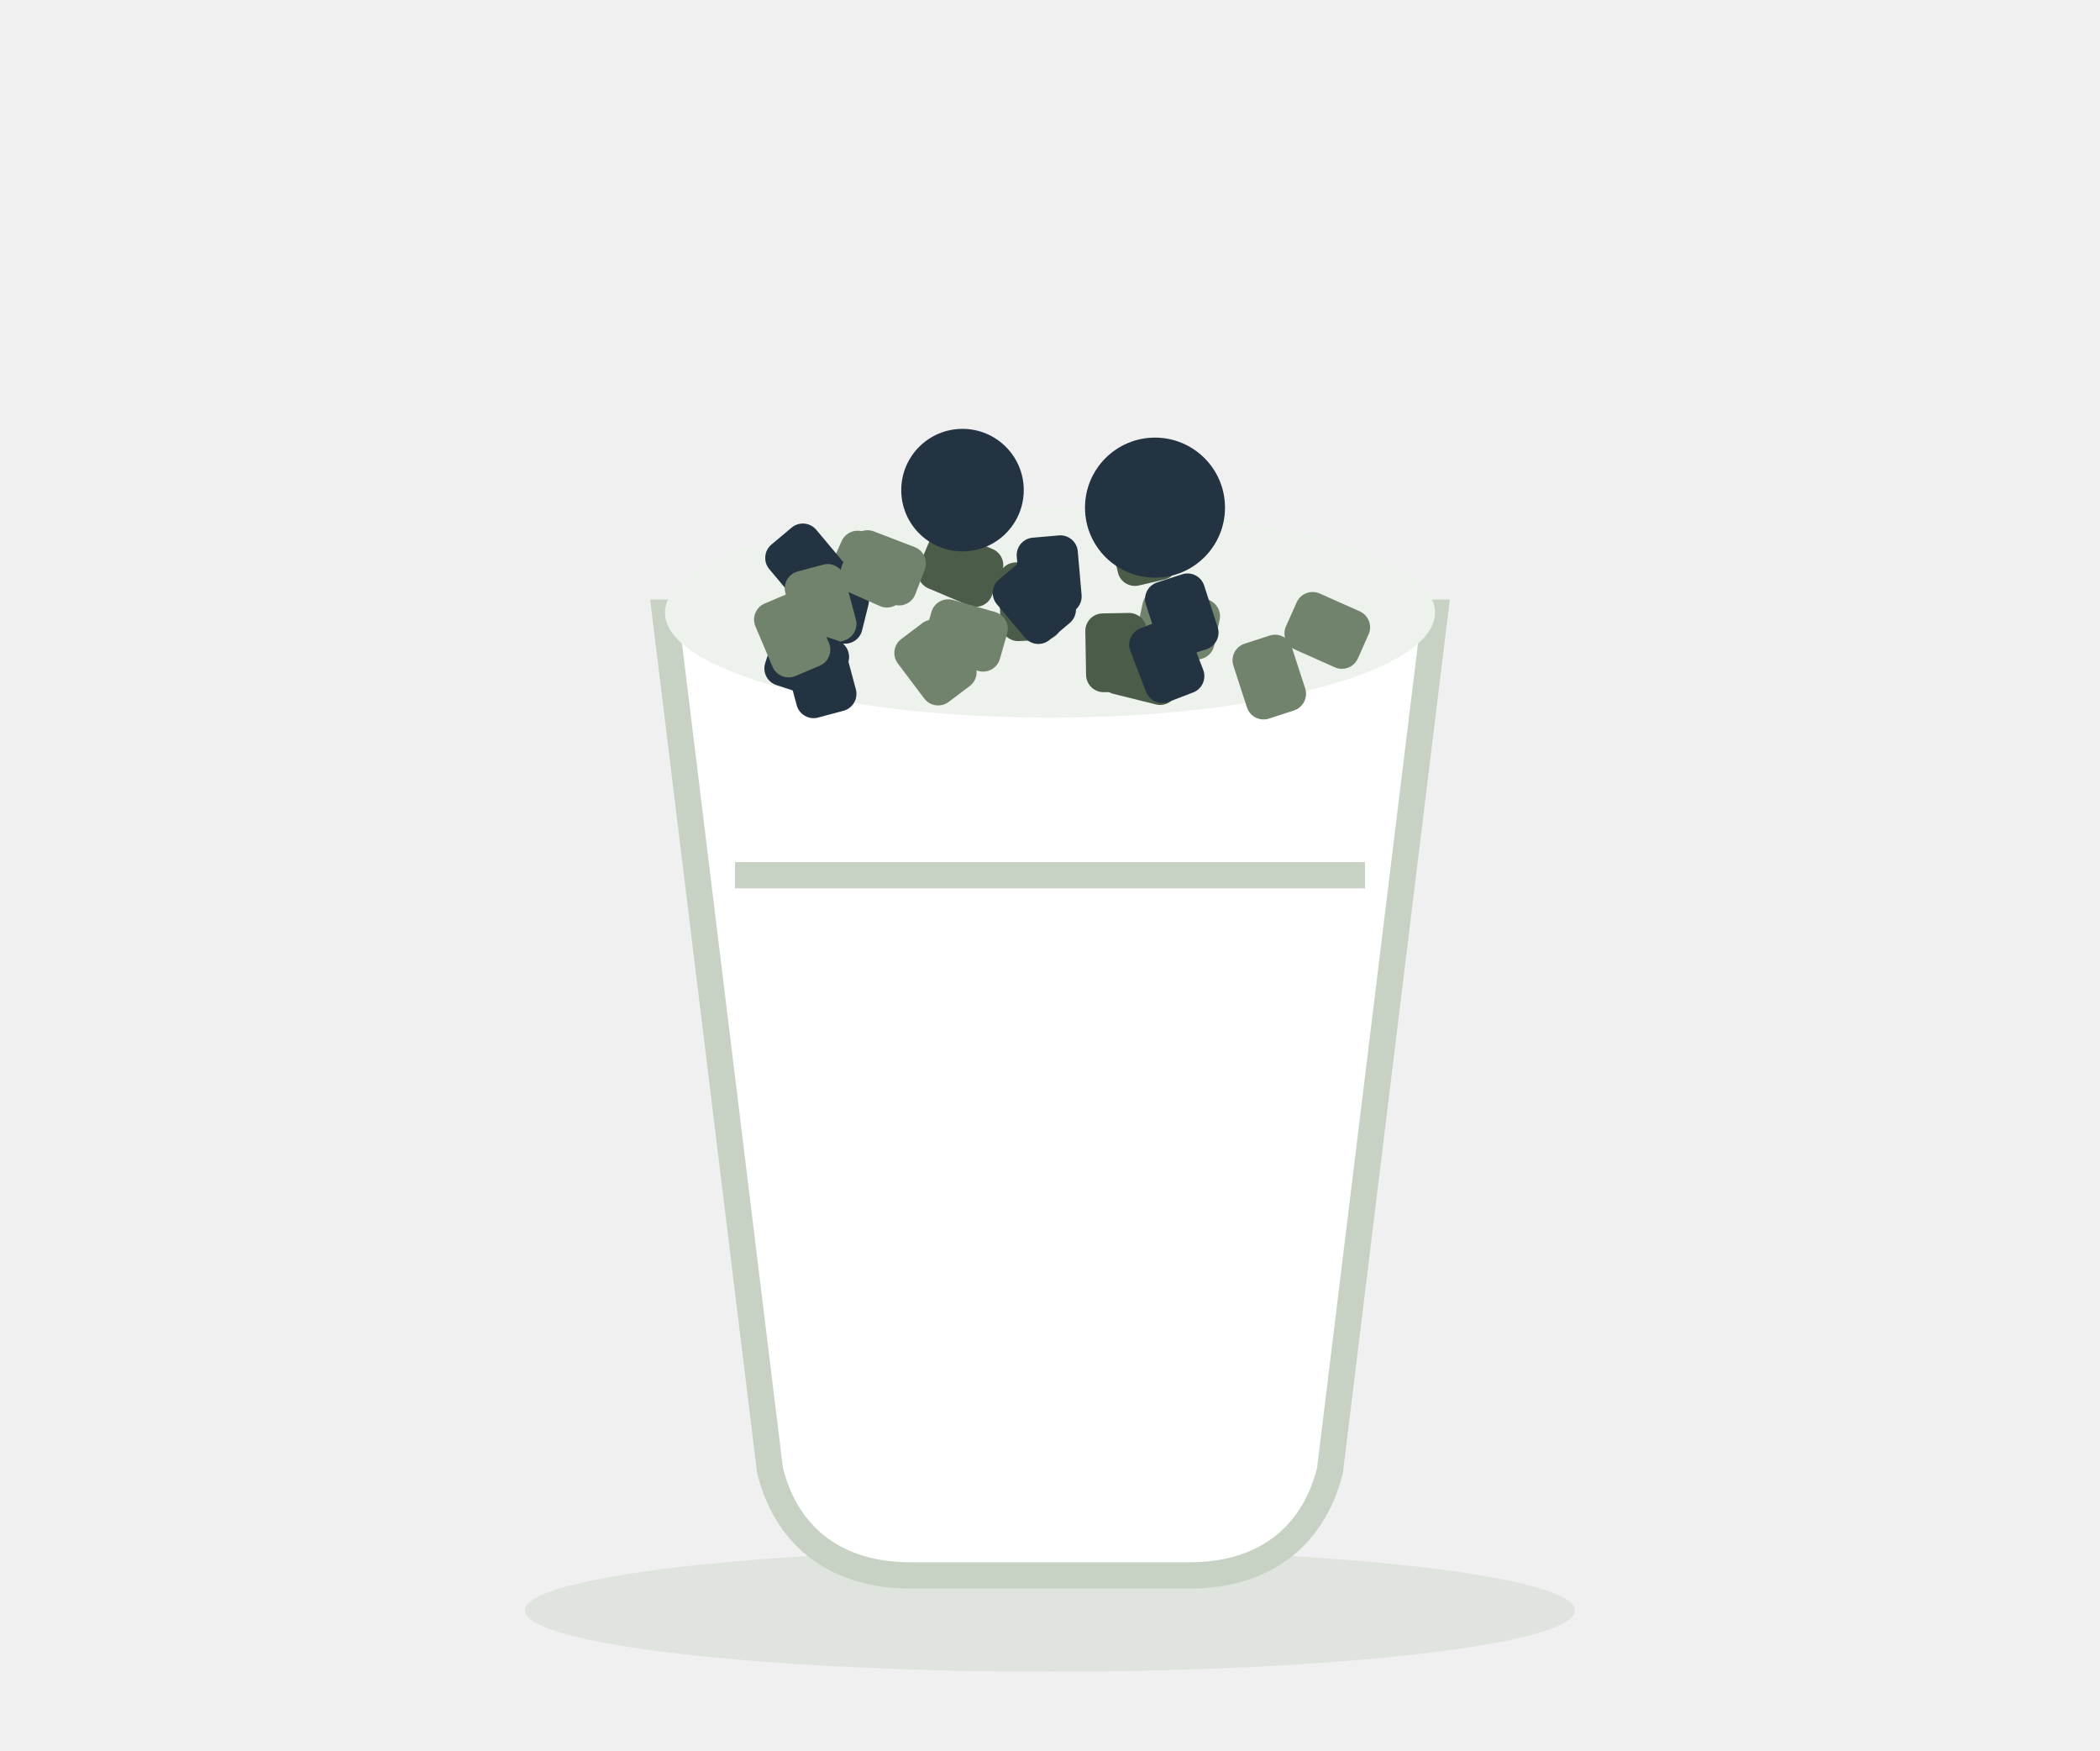
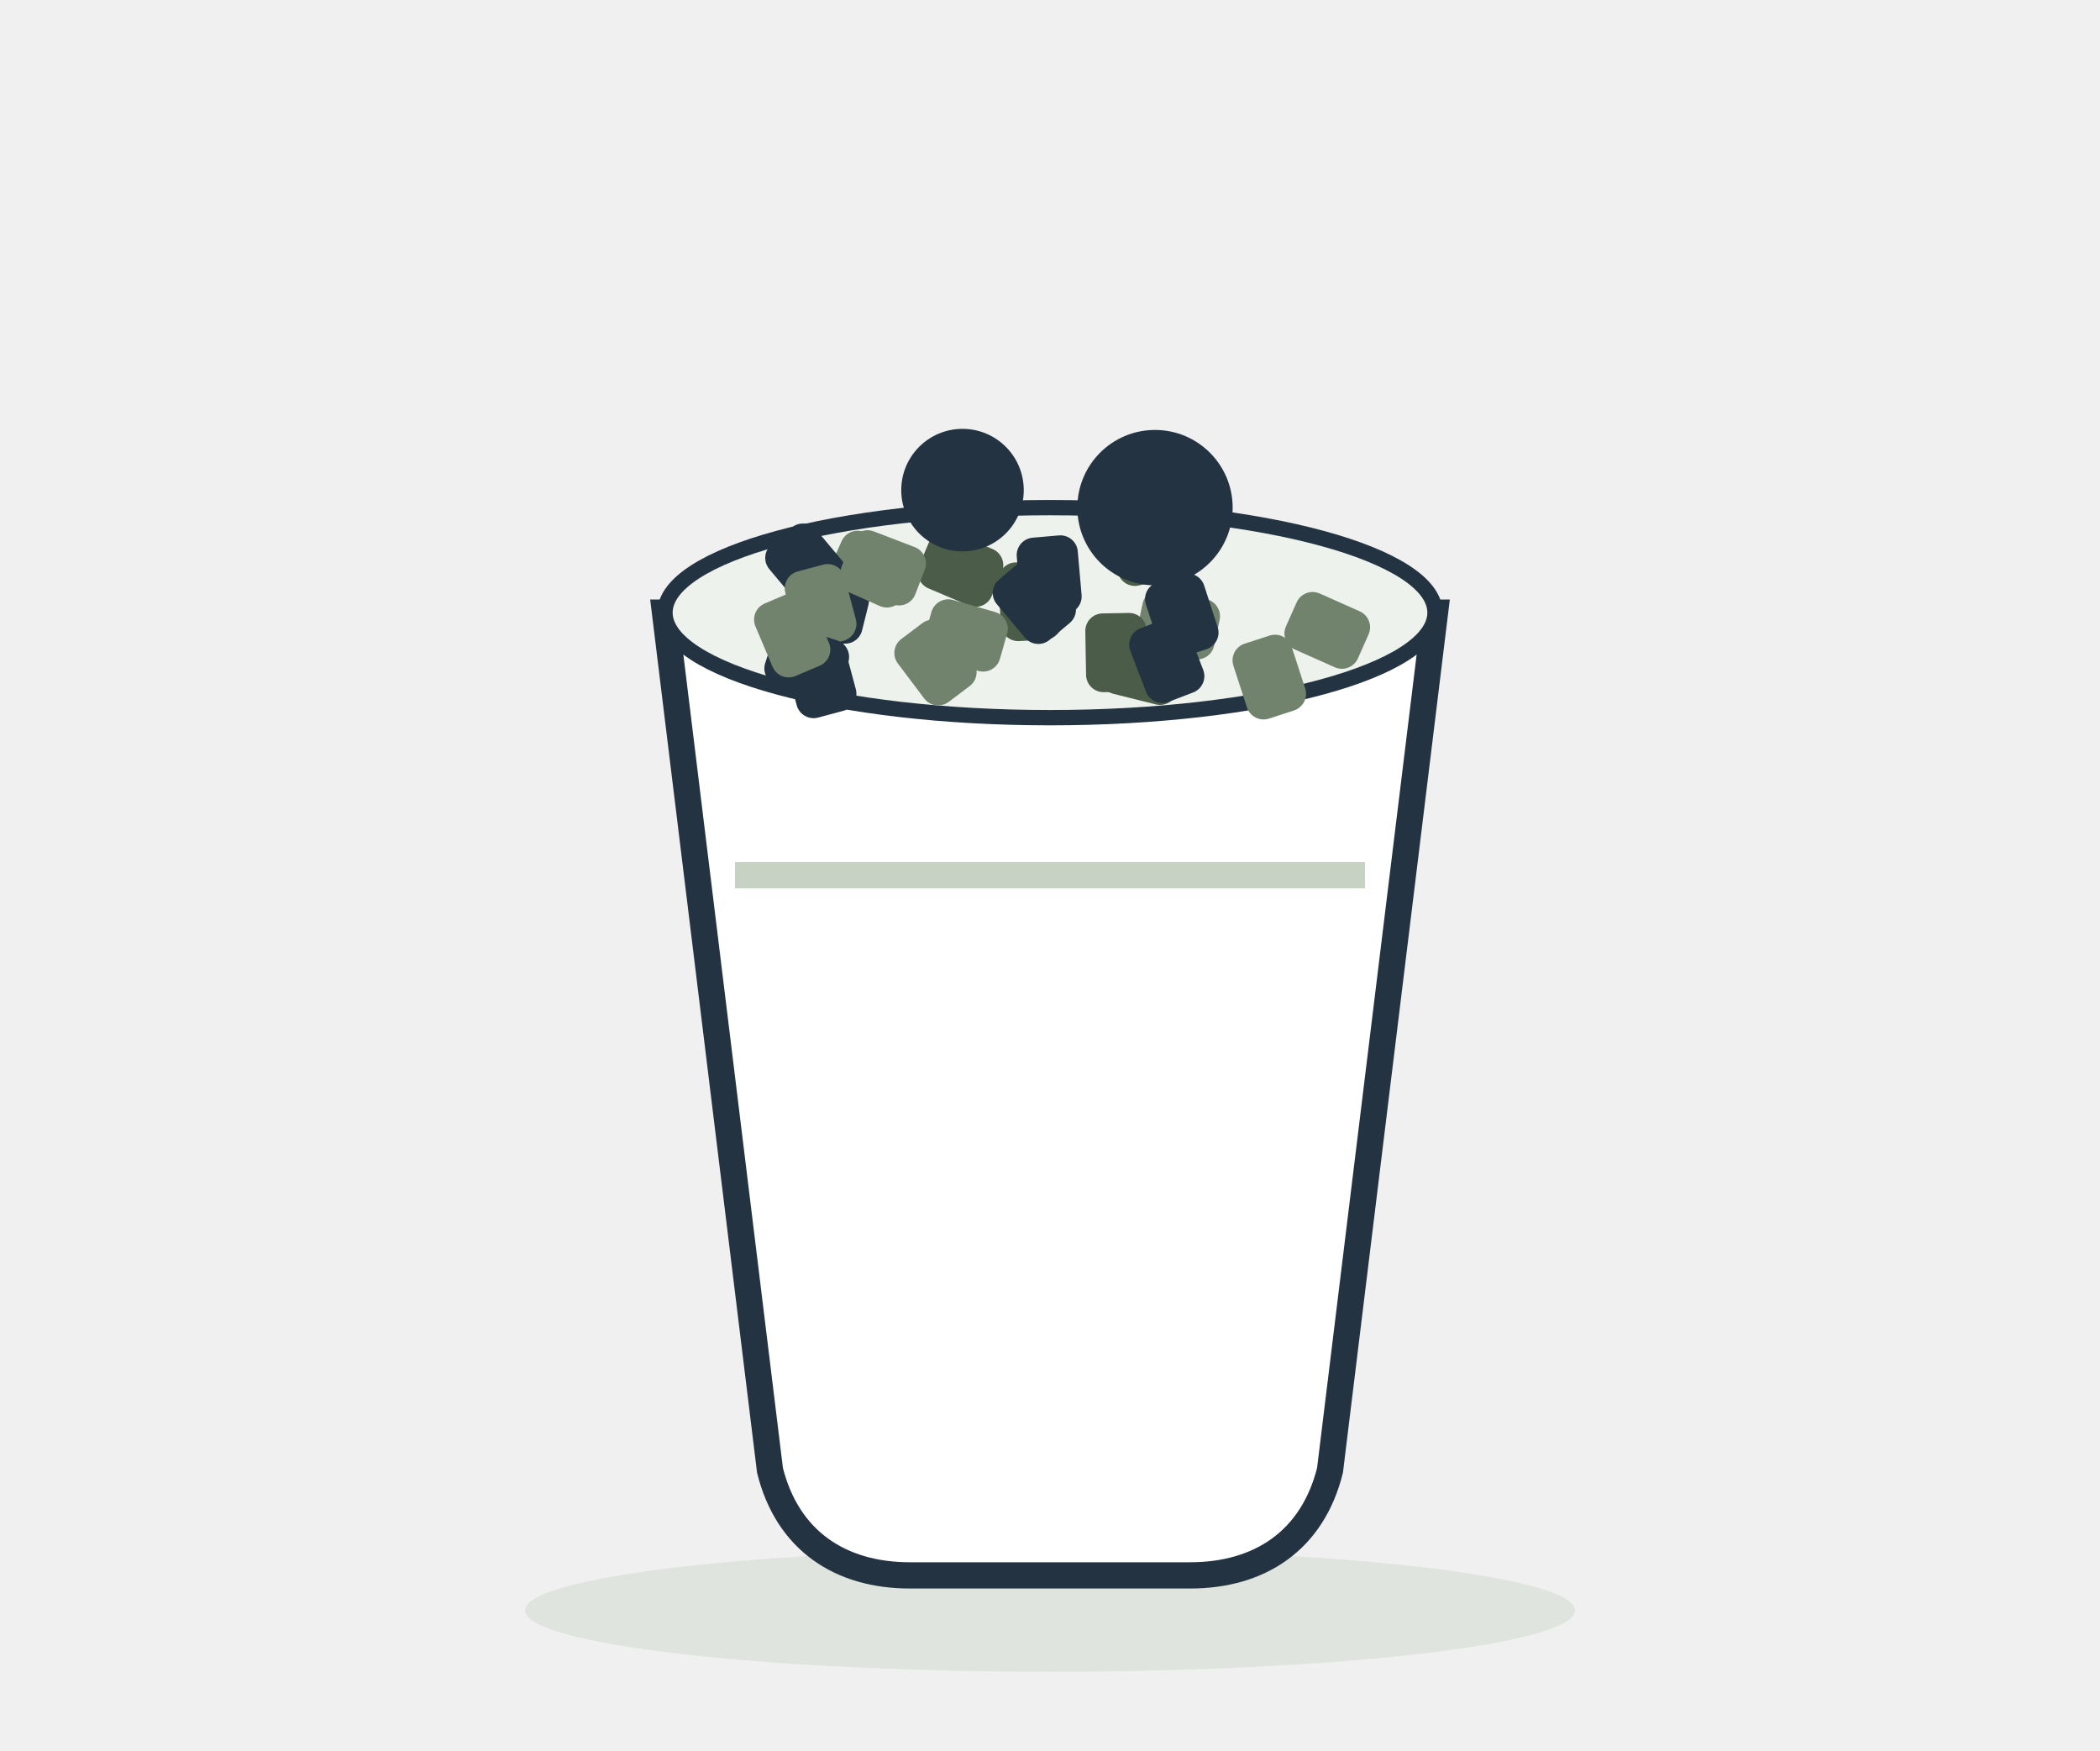
<svg xmlns="http://www.w3.org/2000/svg" viewBox="0 0 240 200" width="240" height="200">
  <ellipse cx="120" cy="184" rx="60" ry="7" fill="#DFE4DE" />
-   <path d="M76 70 H164 L152 168 C150 176 144 180 136 180 H104 C96 180 90 176 88 168 Z" fill="#fff" stroke="#C7D2C4" stroke-width="3" />
-   <ellipse cx="120" cy="70" rx="44" ry="12" fill="#EEF2ED" />
+   <path d="M76 70 H164 L152 168 C150 176 144 180 136 180 H104 C96 180 90 176 88 168 Z" fill="#fff" stroke="#243341" stroke-width="3" />
+   <ellipse cx="120" cy="70" rx="44" ry="12" fill="#EEF2ED" stroke="#243341" stroke-width="1.75" stroke-linejoin="round" />
  <path d="M84 100 H156" stroke="#C7D2C4" stroke-width="3" />
  <rect x="96" y="72" width="9" height="7" rx="2" transform="rotate(75 96 72)" fill="#243341" />
  <rect x="131" y="67" width="9" height="7" rx="2" transform="rotate(12 131 67)" fill="#71836D" />
  <rect x="121" y="64" width="9" height="7" rx="2" transform="rotate(87 121 64)" fill="#4B5D49" />
  <rect x="127" y="72" width="9" height="7" rx="2" transform="rotate(14 127 72)" fill="#4B5D49" />
  <rect x="147" y="72" width="9" height="7" rx="2" transform="rotate(72 147 72)" fill="#71836D" />
  <rect x="91" y="65" width="9" height="7" rx="2" transform="rotate(14 91 65)" fill="#243341" />
  <rect x="107" y="60" width="9" height="7" rx="2" transform="rotate(23 107 60)" fill="#4B5D49" />
  <rect x="131" y="70" width="9" height="7" rx="2" transform="rotate(89 131 70)" fill="#4B5D49" />
  <rect x="97" y="60" width="9" height="7" rx="2" transform="rotate(24 97 60)" fill="#71836D" />
  <rect x="137" y="65" width="9" height="7" rx="2" transform="rotate(72 137 65)" fill="#243341" />
  <rect x="107" y="70" width="9" height="7" rx="2" transform="rotate(53 107 70)" fill="#71836D" />
  <rect x="123" y="61" width="9" height="7" rx="2" transform="rotate(85 123 61)" fill="#243341" />
  <rect x="92" y="59" width="9" height="7" rx="2" transform="rotate(50 92 59)" fill="#243341" />
  <rect x="107" y="68" width="9" height="7" rx="2" transform="rotate(16 107 68)" fill="#71836D" />
  <rect x="96" y="64" width="9" height="7" rx="2" transform="rotate(75 96 64)" fill="#71836D" />
  <rect x="133" y="57" width="9" height="7" rx="2" transform="rotate(77 133 57)" fill="#4B5D49" />
  <rect x="89" y="71" width="9" height="7" rx="2" transform="rotate(18 89 71)" fill="#243341" />
  <rect x="118" y="63" width="9" height="7" rx="2" transform="rotate(50 118 63)" fill="#243341" />
  <rect x="149" y="67" width="9" height="7" rx="2" transform="rotate(24 149 67)" fill="#71836D" />
  <rect x="135" y="70" width="9" height="7" rx="2" transform="rotate(69 135 70)" fill="#243341" />
  <rect x="92" y="67" width="9" height="7" rx="2" transform="rotate(67 92 67)" fill="#71836D" />
  <rect x="98" y="60" width="9" height="7" rx="2" transform="rotate(21 98 60)" fill="#71836D" />
-   <circle cx="132" cy="58" r="8" fill="#243341" />
+   <circle cx="132" cy="58" r="8" fill="#243341" stroke="#243341" stroke-width="1.75" stroke-linejoin="round" />
  <circle cx="110" cy="56" r="7" fill="#243341" />
</svg>
